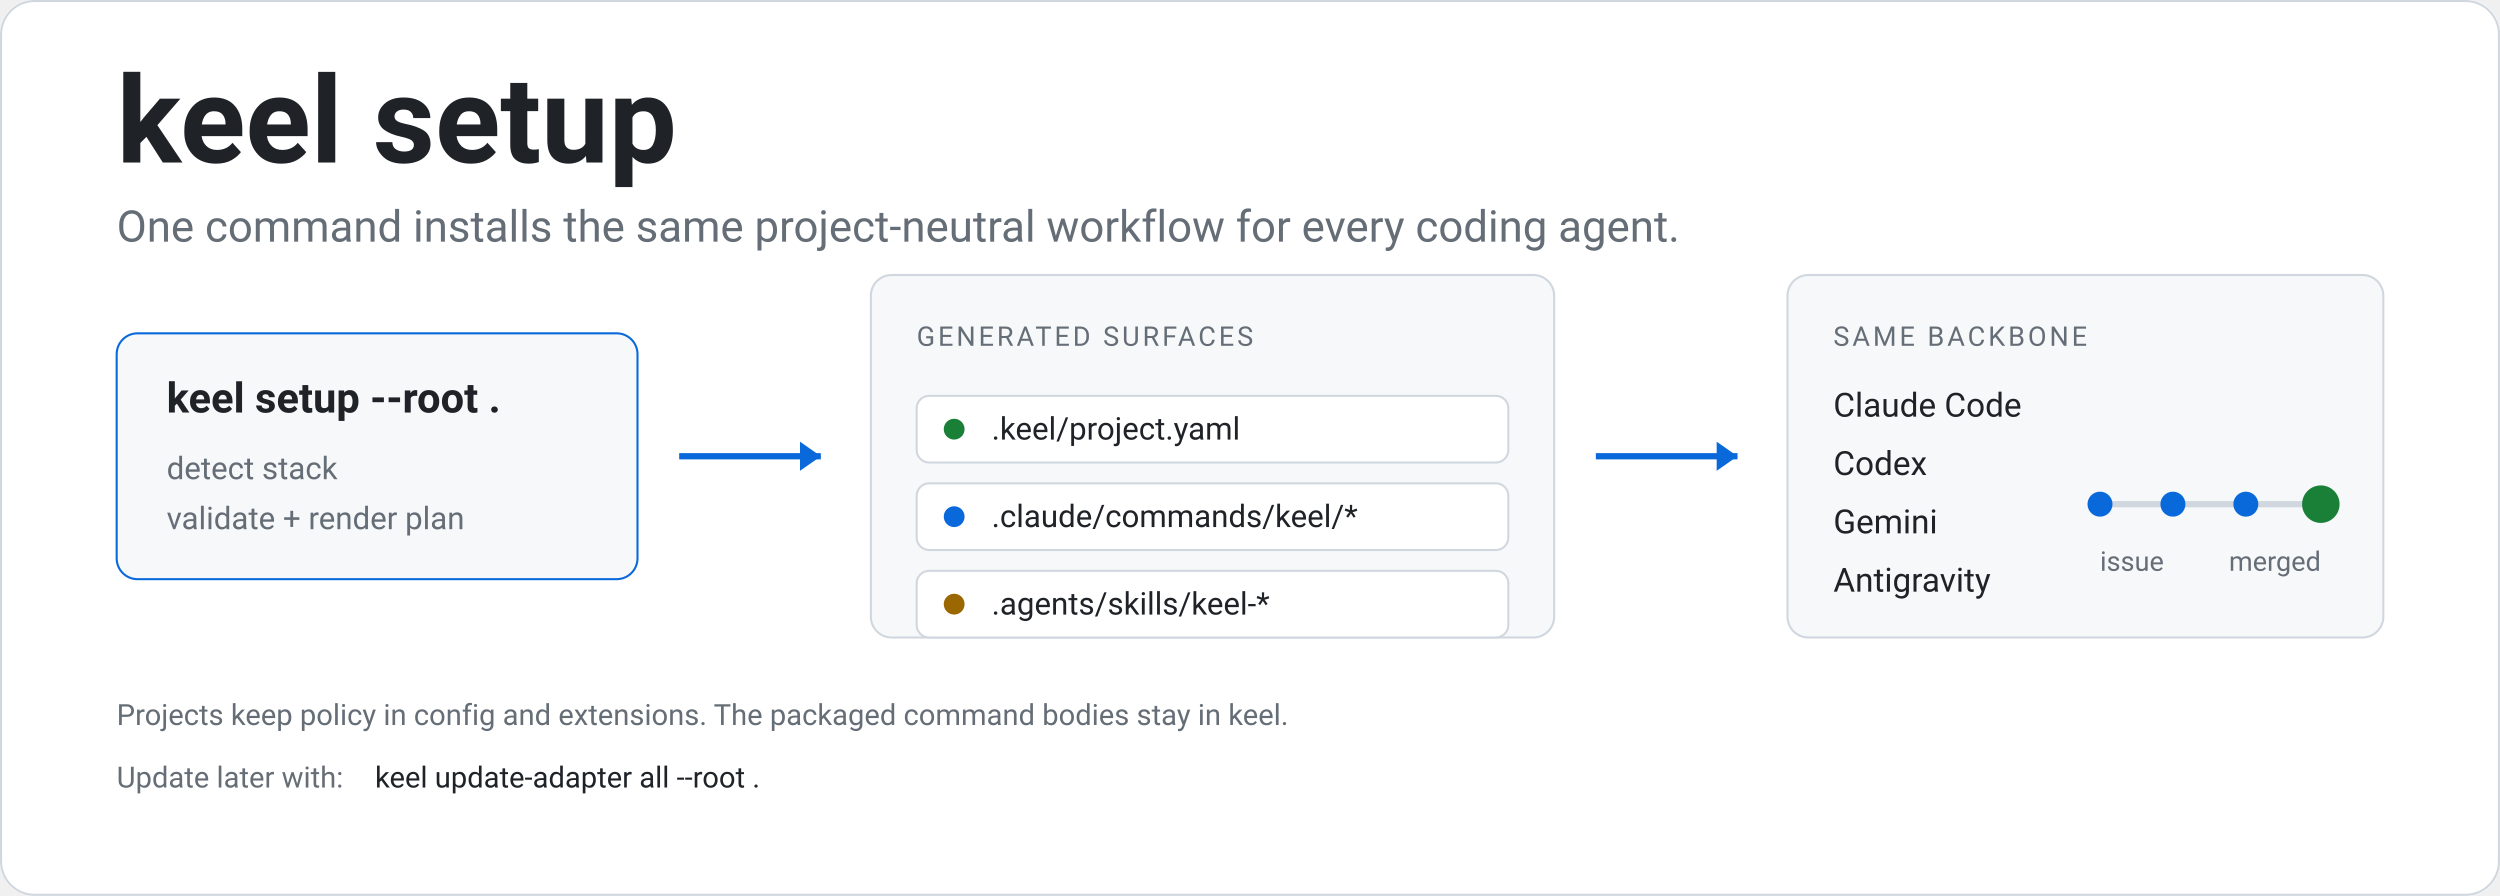
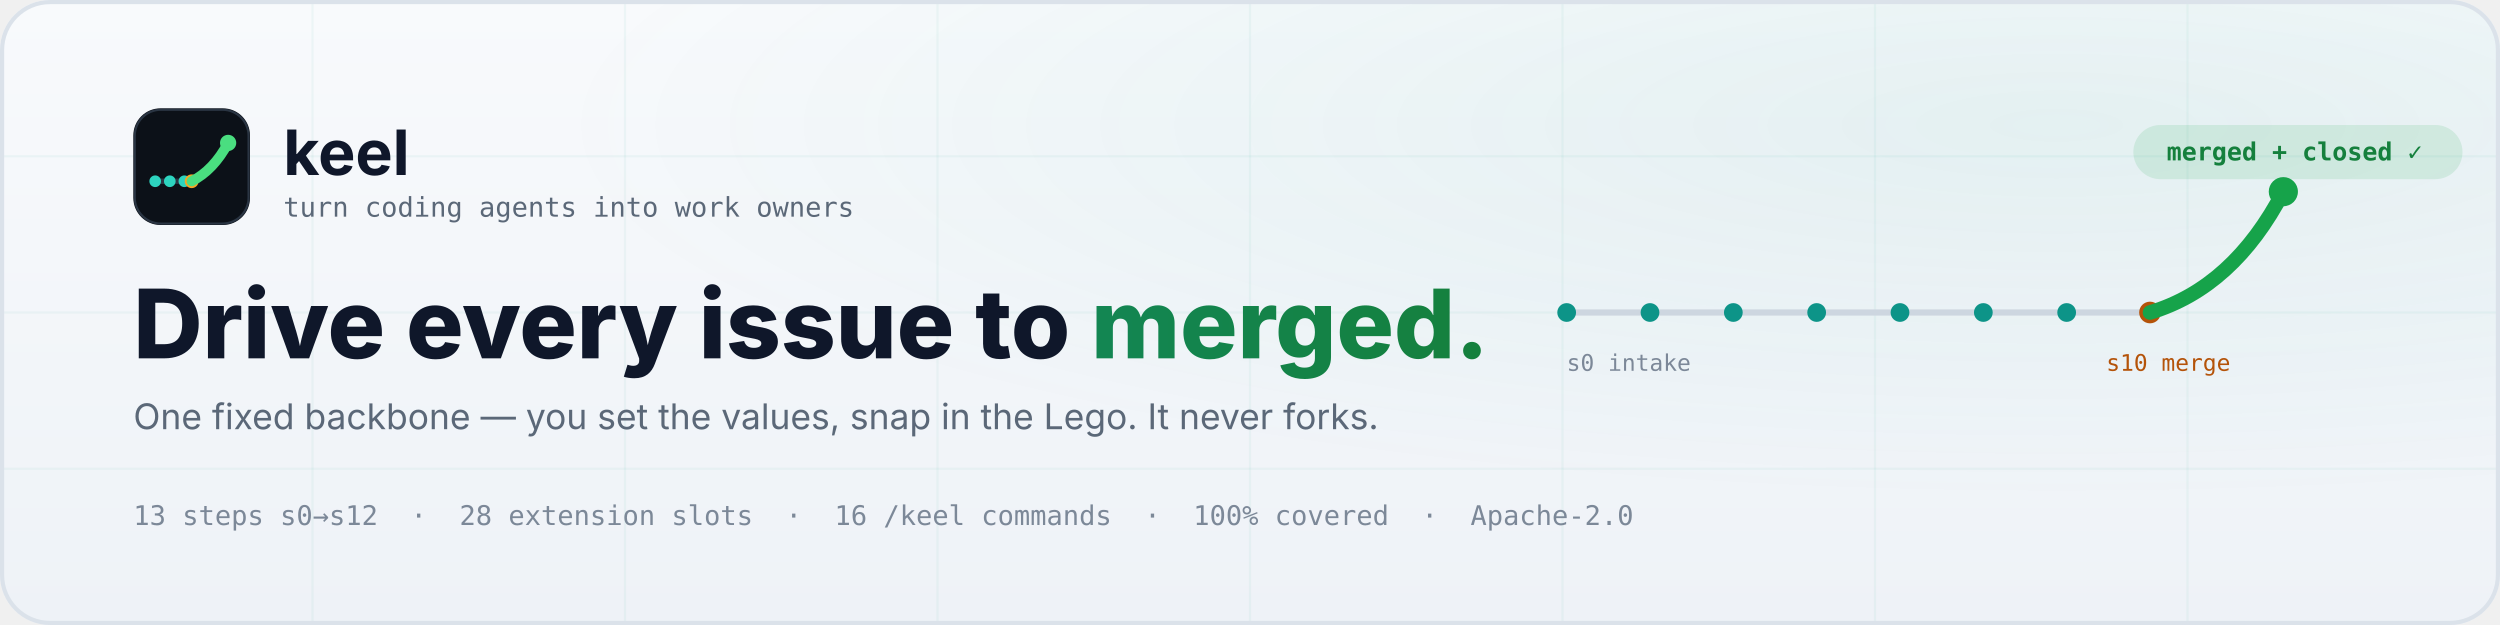
- <svg xmlns="http://www.w3.org/2000/svg" viewBox="0 0 1200 430" width="1200" height="430" font-family="-apple-system,BlinkMacSystemFont,Segoe UI,Roboto,Helvetica,Arial,sans-serif" role="img" aria-label="keel setup installs project config, Claude commands, and shared skills so every agent runs the same workflow backbone">
-   <rect width="1200" height="430" rx="16" fill="#ffffff" />
-   <rect x="0.5" y="0.5" width="1199" height="429" rx="16" fill="none" stroke="#d0d7de" />
-   <text x="56" y="78" font-size="58" font-weight="700" fill="#1f2328">keel setup</text>
-   <text x="56" y="116" font-size="21" fill="#656d76">One command installs the same project-neutral workflow for every coding agent.</text>
-   <g transform="translate(56,160)">
-     <rect width="250" height="118" rx="10" fill="#f6f8fa" stroke="#0969da" />
-     <text x="24" y="38" font-size="20" font-weight="700" fill="#1f2328">keel setup --root .</text>
-     <text x="24" y="70" font-size="15" fill="#656d76">detect stack</text>
-     <text x="24" y="94" font-size="15" fill="#656d76">validate + render plan</text>
+ <svg xmlns="http://www.w3.org/2000/svg" width="1200" height="300" viewBox="0 0 1200 300" role="img" aria-label="keel — drive every issue to merged">
+   <defs>
+     <linearGradient id="bg" x1="0" y1="0" x2="0" y2="1">
+       <stop offset="0" stop-color="#f8fafc" />
+       <stop offset="1" stop-color="#eef2f7" />
+     </linearGradient>
+     <linearGradient id="merged" x1="0" y1="0" x2="1" y2="0">
+       <stop offset="0" stop-color="#0d9488" />
+       <stop offset="1" stop-color="#15803d" />
+     </linearGradient>
+     <radialGradient id="glow" cx="0.82" cy="0.2" r="0.6">
+       <stop offset="0" stop-color="#0d9488" stop-opacity="0.08" />
+       <stop offset="1" stop-color="#0d9488" stop-opacity="0" />
+     </radialGradient>
+   </defs>
+   <rect width="1200" height="300" rx="24" fill="url(#bg)" />
+   <rect width="1200" height="300" rx="24" fill="url(#glow)" />
+   <g stroke="#0d9488" stroke-opacity="0.05">
+     <path d="M150 0v300M300 0v300M450 0v300M600 0v300M750 0v300M900 0v300M1050 0v300" />
+     <path d="M0 75h1200M0 150h1200M0 225h1200" />
  </g>
-   <path d="M326 219 H394" stroke="#0969da" stroke-width="3" fill="none" />
-   <path d="M394 219 l-10 -7 v14 z" fill="#0969da" />
-   <g transform="translate(418,132)">
-     <rect width="328" height="174" rx="10" fill="#f6f8fa" stroke="#d0d7de" />
-     <text x="22" y="34" font-size="13" letter-spacing="1.4" fill="#656d76">GENERATED SURFACES</text>
-     <g transform="translate(22,58)">
-       <rect width="284" height="32" rx="6" fill="#ffffff" stroke="#d0d7de" />
-       <circle cx="18" cy="16" r="5" fill="#1a7f37" />
-       <text x="36" y="21" font-size="15" fill="#1f2328">.keel/project.yaml</text>
-     </g>
-     <g transform="translate(22,100)">
-       <rect width="284" height="32" rx="6" fill="#ffffff" stroke="#d0d7de" />
-       <circle cx="18" cy="16" r="5" fill="#0969da" />
-       <text x="36" y="21" font-size="15" fill="#1f2328">.claude/commands/keel/*</text>
-     </g>
-     <g transform="translate(22,142)">
-       <rect width="284" height="32" rx="6" fill="#ffffff" stroke="#d0d7de" />
-       <circle cx="18" cy="16" r="5" fill="#9a6700" />
-       <text x="36" y="21" font-size="15" fill="#1f2328">.agents/skills/keel-*</text>
-     </g>
+   <rect x="1" y="1" width="1198" height="298" rx="23" fill="none" stroke="#dbe2ea" stroke-width="2" />
+   <g transform="translate(64,52)">
+     <rect width="56" height="56" rx="13" fill="#0c1118" />
+     <rect x="0.7" y="0.7" width="54.6" height="54.6" rx="12.5" fill="none" stroke="#2a3543" />
+     <line x1="10.5" y1="35" x2="28" y2="35" stroke="#2a3744" stroke-width="2.6" stroke-linecap="round" />
+     <circle cx="10.5" cy="35" r="2.8" fill="#2dd4bf" />
+     <circle cx="17.5" cy="35" r="2.8" fill="#2dd4bf" />
+     <circle cx="24.5" cy="35" r="2.8" fill="#2dd4bf" />
+     <circle cx="28" cy="35" r="3.3" fill="#f5a524" />
+     <path d="M28 35 Q38.5 29.7 45.5 16.6" stroke="#4ade80" stroke-width="4.8" fill="none" stroke-linecap="round" />
+     <circle cx="45.5" cy="16.6" r="3.9" fill="#4ade80" />
  </g>
-   <path d="M766 219 H834" stroke="#0969da" stroke-width="3" fill="none" />
-   <path d="M834 219 l-10 -7 v14 z" fill="#0969da" />
-   <g transform="translate(858,132)">
-     <rect width="286" height="174" rx="10" fill="#f6f8fa" stroke="#d0d7de" />
-     <text x="22" y="34" font-size="13" letter-spacing="1.4" fill="#656d76">SAME BACKBONE</text>
-     <text x="22" y="68" font-size="16" fill="#1f2328">Claude Code</text>
-     <text x="22" y="96" font-size="16" fill="#1f2328">Codex</text>
-     <text x="22" y="124" font-size="16" fill="#1f2328">Gemini</text>
-     <text x="22" y="152" font-size="16" fill="#1f2328">Antigravity</text>
-     <line x1="150" y1="110" x2="256" y2="110" stroke="#d0d7de" stroke-width="3" />
-     <circle cx="150" cy="110" r="6" fill="#0969da" />
-     <circle cx="185" cy="110" r="6" fill="#0969da" />
-     <circle cx="220" cy="110" r="6" fill="#0969da" />
-     <circle cx="256" cy="110" r="9" fill="#1a7f37" />
-     <text x="150" y="142" font-size="13" fill="#656d76">issue</text>
-     <text x="256" y="142" font-size="13" fill="#656d76" text-anchor="end">merged</text>
-   </g>
-   <g transform="translate(56,348)">
-     <text x="0" y="0" font-size="14" fill="#656d76">Projects keep policy in config and extensions. The packaged command bodies stay in keel.</text>
-     <text x="0" y="30" font-size="14" fill="#656d76">Update later with: </text>
-     <text x="124" y="30" font-size="14" fill="#1f2328">keel update-adapter all --root .</text>
+   <text x="136" y="84" font-family="ui-sans-serif, system-ui, -apple-system, 'Segoe UI', sans-serif" font-size="30" font-weight="700" fill="#0f172a">keel</text>
+   <text x="136" y="104" font-family="ui-monospace, 'SF Mono', Menlo, Consolas, monospace" font-size="13" fill="#5b6878">turn coding agents into work owners</text>
+   <text x="64" y="172" font-family="ui-sans-serif, system-ui, -apple-system, 'Segoe UI', sans-serif" font-size="46" font-weight="800" fill="#0f172a">Drive every issue to <tspan fill="url(#merged)">merged.</tspan>
+   </text>
+   <text x="64" y="206" font-family="ui-sans-serif, system-ui, -apple-system, 'Segoe UI', sans-serif" font-size="17" fill="#5b6878">One fixed backbone — you set the values, snap in the Lego. It never forks.</text>
+   <text x="64" y="252" font-family="ui-monospace, 'SF Mono', Menlo, Consolas, monospace" font-size="13" fill="#7c8898">13 steps s0→s12  ·  28 extension slots  ·  16 /keel commands  ·  100% covered  ·  Apache-2.0</text>
+   <g transform="translate(712,0)">
+     <line x1="40" y1="150" x2="320" y2="150" stroke="#cdd6e0" stroke-width="3" stroke-linecap="round" />
+     <circle cx="40" cy="150" r="4.5" fill="#0d9488" />
+     <circle cx="80" cy="150" r="4.5" fill="#0d9488" />
+     <circle cx="120" cy="150" r="4.5" fill="#0d9488" />
+     <circle cx="160" cy="150" r="4.5" fill="#0d9488" />
+     <circle cx="200" cy="150" r="4.5" fill="#0d9488" />
+     <circle cx="240" cy="150" r="4.5" fill="#0d9488" />
+     <circle cx="280" cy="150" r="4.5" fill="#0d9488" />
+     <circle cx="320" cy="150" r="5.2" fill="#b45309" />
+     <path d="M320 150 Q360 138 384 92" stroke="#16a34a" stroke-width="7" fill="none" stroke-linecap="round" />
+     <circle cx="384" cy="92" r="7" fill="#16a34a" />
+     <text x="40" y="178" font-family="ui-monospace, 'SF Mono', Menlo, Consolas, monospace" font-size="11" fill="#7c8898">s0 intake</text>
+     <text x="299" y="178" font-family="ui-monospace, 'SF Mono', Menlo, Consolas, monospace" font-size="11" fill="#b45309">s10 merge</text>
+     <rect x="312" y="60" width="158" height="26" rx="13" fill="#16a34a" fill-opacity="0.12" />
+     <text x="328" y="77" font-family="ui-monospace, 'SF Mono', Menlo, Consolas, monospace" font-size="12" font-weight="700" fill="#15803d">merged + closed ✓</text>
  </g>
</svg>
